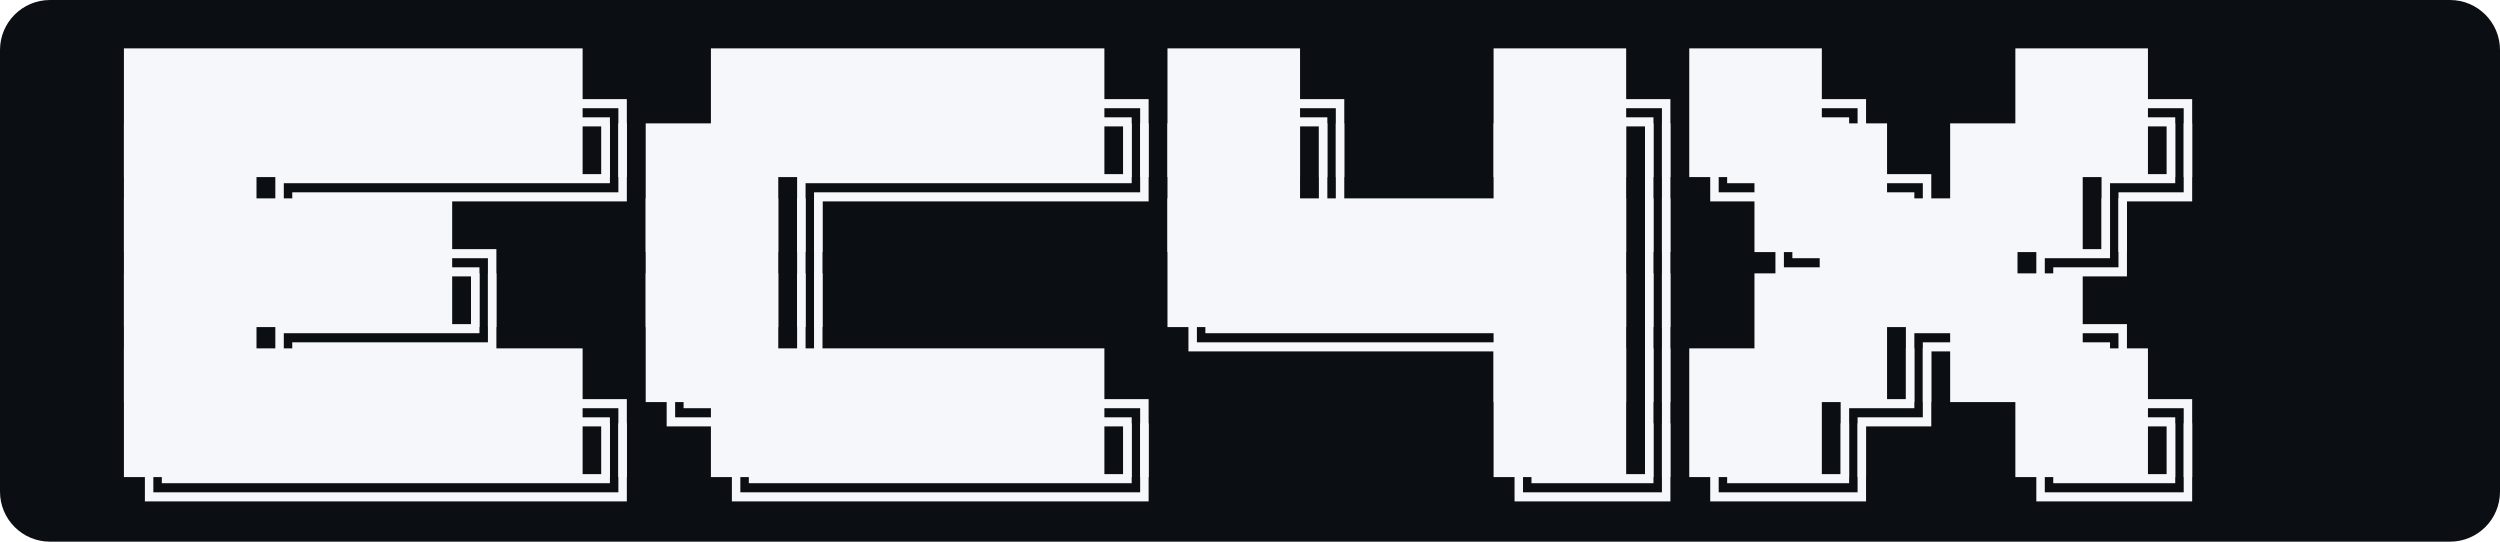
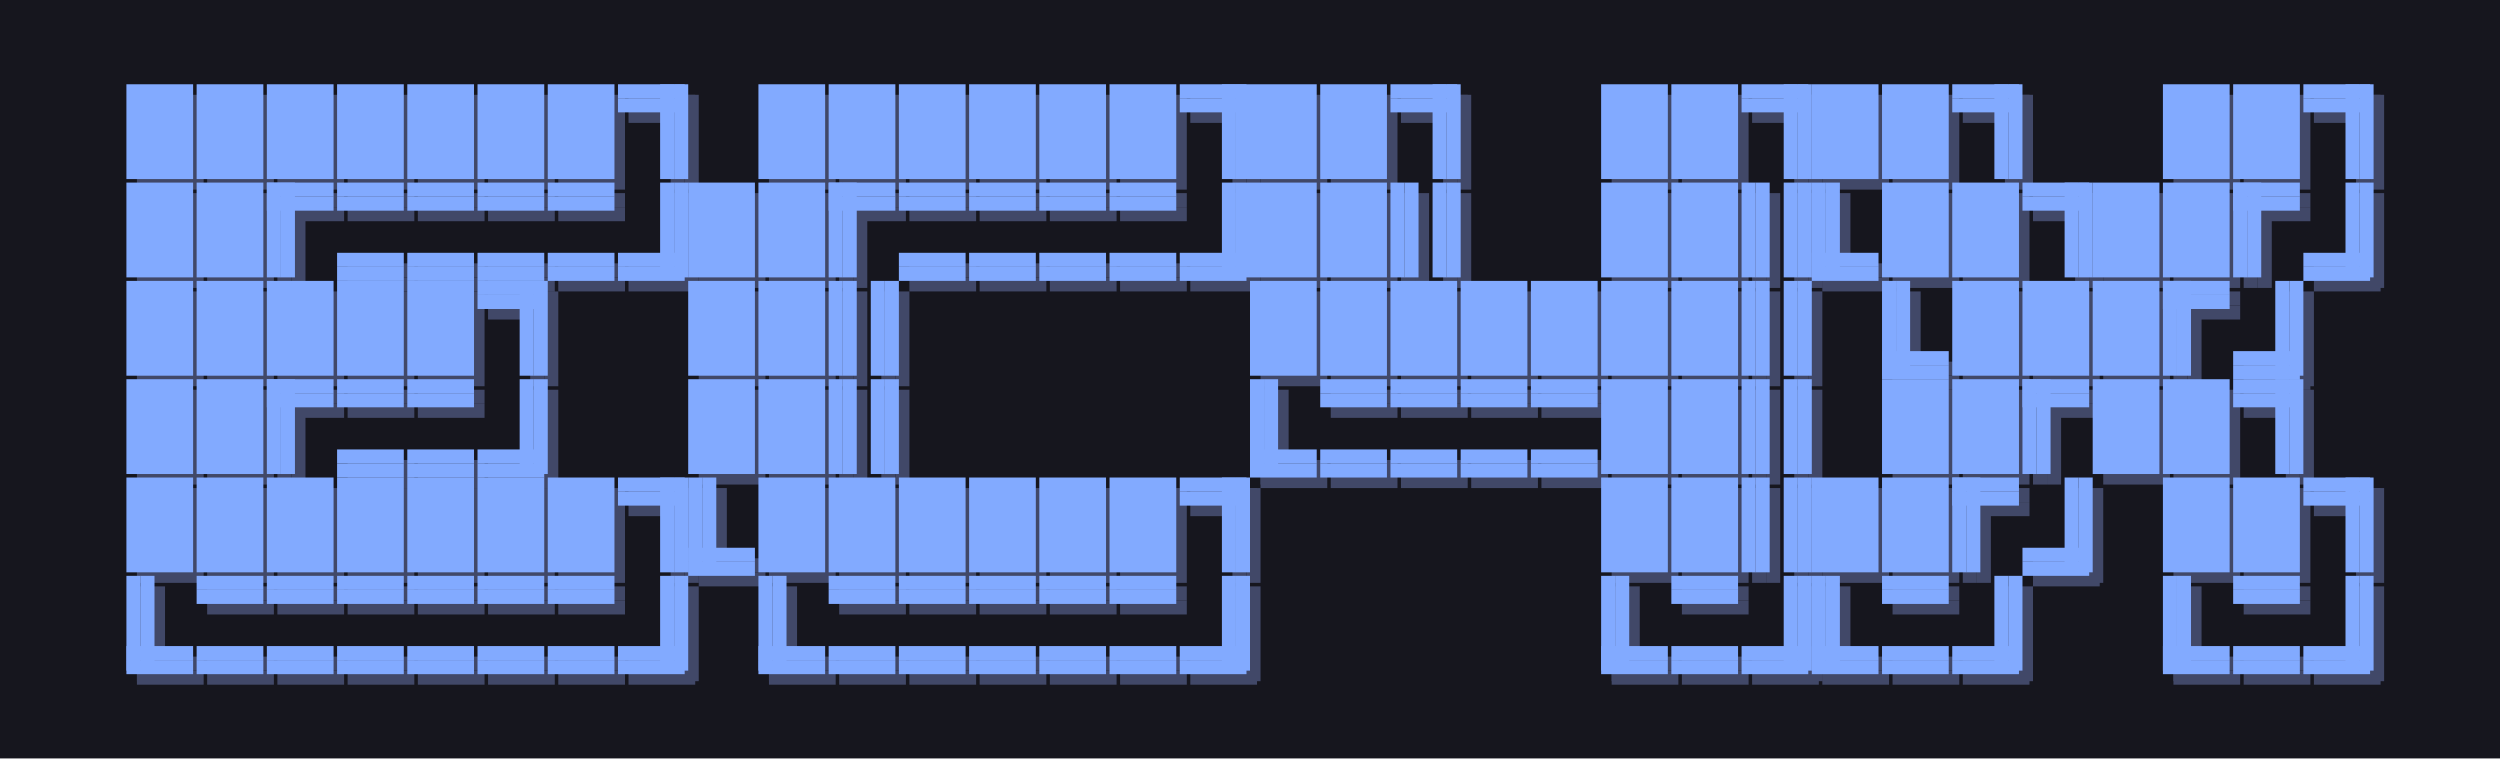
- <svg xmlns="http://www.w3.org/2000/svg" width="1200" height="260" viewBox="0 0 1200 260">
-   <rect width="1200" height="260" fill="#0b0f14" rx="24" ry="24" />
-   <text x="60" y="72" fill="#f5f7fb" font-family="DejaVu Sans Mono, monospace" font-size="52" font-weight="700" xml:space="preserve">███████╗ ██████╗██╗  ██╗██╗  ██╗</text>
-   <text x="60" y="108" fill="#f5f7fb" font-family="DejaVu Sans Mono, monospace" font-size="52" font-weight="700" xml:space="preserve">██╔════╝██╔════╝██║  ██║╚██╗██╔╝</text>
-   <text x="60" y="144" fill="#f5f7fb" font-family="DejaVu Sans Mono, monospace" font-size="52" font-weight="700" xml:space="preserve">█████╗  ██║     ███████║ ╚███╔╝ </text>
-   <text x="60" y="180" fill="#f5f7fb" font-family="DejaVu Sans Mono, monospace" font-size="52" font-weight="700" xml:space="preserve">██╔══╝  ██║     ╚════██║ ██╔██╗ </text>
-   <text x="60" y="216" fill="#f5f7fb" font-family="DejaVu Sans Mono, monospace" font-size="52" font-weight="700" xml:space="preserve">███████╗╚██████╗     ██║██╔╝ ██╗</text>
-   <text x="60" y="252" fill="#f5f7fb" font-family="DejaVu Sans Mono, monospace" font-size="52" font-weight="700" xml:space="preserve">╚══════╝ ╚═════╝     ╚═╝╚═╝  ╚═╝</text>
+ <svg xmlns="http://www.w3.org/2000/svg" width="712" height="216" viewBox="0 0 712 216">
+   <rect x="0" y="0" width="712" height="216" fill="#16161e" />
+   <rect x="39" y="27" width="19" height="27" fill="#414868" />
+   <rect x="59" y="27" width="19" height="27" fill="#414868" />
+   <rect x="79" y="27" width="19" height="27" fill="#414868" />
+   <rect x="99" y="27" width="19" height="27" fill="#414868" />
+   <rect x="119" y="27" width="19" height="27" fill="#414868" />
+   <rect x="139" y="27" width="19" height="27" fill="#414868" />
+   <rect x="159" y="27" width="19" height="27" fill="#414868" />
+   <rect x="191" y="27" width="4" height="27" fill="#414868" />
+   <rect x="195" y="27" width="4" height="27" fill="#414868" />
+   <rect x="179" y="27" width="19" height="4" fill="#414868" />
+   <rect x="179" y="31" width="19" height="4" fill="#414868" />
+   <rect x="219" y="27" width="19" height="27" fill="#414868" />
+   <rect x="239" y="27" width="19" height="27" fill="#414868" />
+   <rect x="259" y="27" width="19" height="27" fill="#414868" />
+   <rect x="279" y="27" width="19" height="27" fill="#414868" />
+   <rect x="299" y="27" width="19" height="27" fill="#414868" />
+   <rect x="319" y="27" width="19" height="27" fill="#414868" />
+   <rect x="351" y="27" width="4" height="27" fill="#414868" />
+   <rect x="355" y="27" width="4" height="27" fill="#414868" />
+   <rect x="339" y="27" width="19" height="4" fill="#414868" />
+   <rect x="339" y="31" width="19" height="4" fill="#414868" />
+   <rect x="359" y="27" width="19" height="27" fill="#414868" />
+   <rect x="379" y="27" width="19" height="27" fill="#414868" />
+   <rect x="411" y="27" width="4" height="27" fill="#414868" />
+   <rect x="415" y="27" width="4" height="27" fill="#414868" />
+   <rect x="399" y="27" width="19" height="4" fill="#414868" />
+   <rect x="399" y="31" width="19" height="4" fill="#414868" />
+   <rect x="459" y="27" width="19" height="27" fill="#414868" />
+   <rect x="479" y="27" width="19" height="27" fill="#414868" />
+   <rect x="511" y="27" width="4" height="27" fill="#414868" />
+   <rect x="515" y="27" width="4" height="27" fill="#414868" />
+   <rect x="499" y="27" width="19" height="4" fill="#414868" />
+   <rect x="499" y="31" width="19" height="4" fill="#414868" />
+   <rect x="519" y="27" width="19" height="27" fill="#414868" />
+   <rect x="539" y="27" width="19" height="27" fill="#414868" />
+   <rect x="571" y="27" width="4" height="27" fill="#414868" />
+   <rect x="575" y="27" width="4" height="27" fill="#414868" />
+   <rect x="559" y="27" width="19" height="4" fill="#414868" />
+   <rect x="559" y="31" width="19" height="4" fill="#414868" />
+   <rect x="619" y="27" width="19" height="27" fill="#414868" />
+   <rect x="639" y="27" width="19" height="27" fill="#414868" />
+   <rect x="671" y="27" width="4" height="27" fill="#414868" />
+   <rect x="675" y="27" width="4" height="27" fill="#414868" />
+   <rect x="659" y="27" width="19" height="4" fill="#414868" />
+   <rect x="659" y="31" width="19" height="4" fill="#414868" />
+   <rect x="39" y="55" width="19" height="27" fill="#414868" />
+   <rect x="59" y="55" width="19" height="27" fill="#414868" />
+   <rect x="79" y="55" width="4" height="27" fill="#414868" />
+   <rect x="83" y="55" width="4" height="27" fill="#414868" />
+   <rect x="79" y="55" width="19" height="4" fill="#414868" />
+   <rect x="79" y="59" width="19" height="4" fill="#414868" />
+   <rect x="99" y="55" width="19" height="4" fill="#414868" />
+   <rect x="99" y="59" width="19" height="4" fill="#414868" />
+   <rect x="99" y="75" width="19" height="4" fill="#414868" />
+   <rect x="99" y="79" width="19" height="4" fill="#414868" />
+   <rect x="119" y="55" width="19" height="4" fill="#414868" />
+   <rect x="119" y="59" width="19" height="4" fill="#414868" />
+   <rect x="119" y="75" width="19" height="4" fill="#414868" />
+   <rect x="119" y="79" width="19" height="4" fill="#414868" />
+   <rect x="139" y="55" width="19" height="4" fill="#414868" />
+   <rect x="139" y="59" width="19" height="4" fill="#414868" />
+   <rect x="139" y="75" width="19" height="4" fill="#414868" />
+   <rect x="139" y="79" width="19" height="4" fill="#414868" />
+   <rect x="159" y="55" width="19" height="4" fill="#414868" />
+   <rect x="159" y="59" width="19" height="4" fill="#414868" />
+   <rect x="159" y="75" width="19" height="4" fill="#414868" />
+   <rect x="159" y="79" width="19" height="4" fill="#414868" />
+   <rect x="191" y="55" width="4" height="27" fill="#414868" />
+   <rect x="195" y="55" width="4" height="27" fill="#414868" />
+   <rect x="179" y="75" width="19" height="4" fill="#414868" />
+   <rect x="179" y="79" width="19" height="4" fill="#414868" />
+   <rect x="199" y="55" width="19" height="27" fill="#414868" />
+   <rect x="219" y="55" width="19" height="27" fill="#414868" />
+   <rect x="239" y="55" width="4" height="27" fill="#414868" />
+   <rect x="243" y="55" width="4" height="27" fill="#414868" />
+   <rect x="239" y="55" width="19" height="4" fill="#414868" />
+   <rect x="239" y="59" width="19" height="4" fill="#414868" />
+   <rect x="259" y="55" width="19" height="4" fill="#414868" />
+   <rect x="259" y="59" width="19" height="4" fill="#414868" />
+   <rect x="259" y="75" width="19" height="4" fill="#414868" />
+   <rect x="259" y="79" width="19" height="4" fill="#414868" />
+   <rect x="279" y="55" width="19" height="4" fill="#414868" />
+   <rect x="279" y="59" width="19" height="4" fill="#414868" />
+   <rect x="279" y="75" width="19" height="4" fill="#414868" />
+   <rect x="279" y="79" width="19" height="4" fill="#414868" />
+   <rect x="299" y="55" width="19" height="4" fill="#414868" />
+   <rect x="299" y="59" width="19" height="4" fill="#414868" />
+   <rect x="299" y="75" width="19" height="4" fill="#414868" />
+   <rect x="299" y="79" width="19" height="4" fill="#414868" />
+   <rect x="319" y="55" width="19" height="4" fill="#414868" />
+   <rect x="319" y="59" width="19" height="4" fill="#414868" />
+   <rect x="319" y="75" width="19" height="4" fill="#414868" />
+   <rect x="319" y="79" width="19" height="4" fill="#414868" />
+   <rect x="351" y="55" width="4" height="27" fill="#414868" />
+   <rect x="355" y="55" width="4" height="27" fill="#414868" />
+   <rect x="339" y="75" width="19" height="4" fill="#414868" />
+   <rect x="339" y="79" width="19" height="4" fill="#414868" />
+   <rect x="359" y="55" width="19" height="27" fill="#414868" />
+   <rect x="379" y="55" width="19" height="27" fill="#414868" />
+   <rect x="399" y="55" width="4" height="27" fill="#414868" />
+   <rect x="403" y="55" width="4" height="27" fill="#414868" />
+   <rect x="411" y="55" width="4" height="27" fill="#414868" />
+   <rect x="415" y="55" width="4" height="27" fill="#414868" />
+   <rect x="459" y="55" width="19" height="27" fill="#414868" />
+   <rect x="479" y="55" width="19" height="27" fill="#414868" />
+   <rect x="499" y="55" width="4" height="27" fill="#414868" />
+   <rect x="503" y="55" width="4" height="27" fill="#414868" />
+   <rect x="511" y="55" width="4" height="27" fill="#414868" />
+   <rect x="515" y="55" width="4" height="27" fill="#414868" />
+   <rect x="519" y="55" width="4" height="27" fill="#414868" />
+   <rect x="523" y="55" width="4" height="27" fill="#414868" />
+   <rect x="519" y="75" width="19" height="4" fill="#414868" />
+   <rect x="519" y="79" width="19" height="4" fill="#414868" />
+   <rect x="539" y="55" width="19" height="27" fill="#414868" />
+   <rect x="559" y="55" width="19" height="27" fill="#414868" />
+   <rect x="591" y="55" width="4" height="27" fill="#414868" />
+   <rect x="595" y="55" width="4" height="27" fill="#414868" />
+   <rect x="579" y="55" width="19" height="4" fill="#414868" />
+   <rect x="579" y="59" width="19" height="4" fill="#414868" />
+   <rect x="599" y="55" width="19" height="27" fill="#414868" />
+   <rect x="619" y="55" width="19" height="27" fill="#414868" />
+   <rect x="639" y="55" width="4" height="27" fill="#414868" />
+   <rect x="643" y="55" width="4" height="27" fill="#414868" />
+   <rect x="639" y="55" width="19" height="4" fill="#414868" />
+   <rect x="639" y="59" width="19" height="4" fill="#414868" />
+   <rect x="671" y="55" width="4" height="27" fill="#414868" />
+   <rect x="675" y="55" width="4" height="27" fill="#414868" />
+   <rect x="659" y="75" width="19" height="4" fill="#414868" />
+   <rect x="659" y="79" width="19" height="4" fill="#414868" />
+   <rect x="39" y="83" width="19" height="27" fill="#414868" />
+   <rect x="59" y="83" width="19" height="27" fill="#414868" />
+   <rect x="79" y="83" width="19" height="27" fill="#414868" />
+   <rect x="99" y="83" width="19" height="27" fill="#414868" />
+   <rect x="119" y="83" width="19" height="27" fill="#414868" />
+   <rect x="151" y="83" width="4" height="27" fill="#414868" />
+   <rect x="155" y="83" width="4" height="27" fill="#414868" />
+   <rect x="139" y="83" width="19" height="4" fill="#414868" />
+   <rect x="139" y="87" width="19" height="4" fill="#414868" />
+   <rect x="199" y="83" width="19" height="27" fill="#414868" />
+   <rect x="219" y="83" width="19" height="27" fill="#414868" />
+   <rect x="239" y="83" width="4" height="27" fill="#414868" />
+   <rect x="243" y="83" width="4" height="27" fill="#414868" />
+   <rect x="251" y="83" width="4" height="27" fill="#414868" />
+   <rect x="255" y="83" width="4" height="27" fill="#414868" />
+   <rect x="359" y="83" width="19" height="27" fill="#414868" />
+   <rect x="379" y="83" width="19" height="27" fill="#414868" />
+   <rect x="399" y="83" width="19" height="27" fill="#414868" />
+   <rect x="419" y="83" width="19" height="27" fill="#414868" />
+   <rect x="439" y="83" width="19" height="27" fill="#414868" />
+   <rect x="459" y="83" width="19" height="27" fill="#414868" />
+   <rect x="479" y="83" width="19" height="27" fill="#414868" />
+   <rect x="499" y="83" width="4" height="27" fill="#414868" />
+   <rect x="503" y="83" width="4" height="27" fill="#414868" />
+   <rect x="511" y="83" width="4" height="27" fill="#414868" />
+   <rect x="515" y="83" width="4" height="27" fill="#414868" />
+   <rect x="539" y="83" width="4" height="27" fill="#414868" />
+   <rect x="543" y="83" width="4" height="27" fill="#414868" />
+   <rect x="539" y="103" width="19" height="4" fill="#414868" />
+   <rect x="539" y="107" width="19" height="4" fill="#414868" />
+   <rect x="559" y="83" width="19" height="27" fill="#414868" />
+   <rect x="579" y="83" width="19" height="27" fill="#414868" />
+   <rect x="599" y="83" width="19" height="27" fill="#414868" />
+   <rect x="619" y="83" width="4" height="27" fill="#414868" />
+   <rect x="623" y="83" width="4" height="27" fill="#414868" />
+   <rect x="619" y="83" width="19" height="4" fill="#414868" />
+   <rect x="619" y="87" width="19" height="4" fill="#414868" />
+   <rect x="651" y="83" width="4" height="27" fill="#414868" />
+   <rect x="655" y="83" width="4" height="27" fill="#414868" />
+   <rect x="639" y="103" width="19" height="4" fill="#414868" />
+   <rect x="639" y="107" width="19" height="4" fill="#414868" />
+   <rect x="39" y="111" width="19" height="27" fill="#414868" />
+   <rect x="59" y="111" width="19" height="27" fill="#414868" />
+   <rect x="79" y="111" width="4" height="27" fill="#414868" />
+   <rect x="83" y="111" width="4" height="27" fill="#414868" />
+   <rect x="79" y="111" width="19" height="4" fill="#414868" />
+   <rect x="79" y="115" width="19" height="4" fill="#414868" />
+   <rect x="99" y="111" width="19" height="4" fill="#414868" />
+   <rect x="99" y="115" width="19" height="4" fill="#414868" />
+   <rect x="99" y="131" width="19" height="4" fill="#414868" />
+   <rect x="99" y="135" width="19" height="4" fill="#414868" />
+   <rect x="119" y="111" width="19" height="4" fill="#414868" />
+   <rect x="119" y="115" width="19" height="4" fill="#414868" />
+   <rect x="119" y="131" width="19" height="4" fill="#414868" />
+   <rect x="119" y="135" width="19" height="4" fill="#414868" />
+   <rect x="151" y="111" width="4" height="27" fill="#414868" />
+   <rect x="155" y="111" width="4" height="27" fill="#414868" />
+   <rect x="139" y="131" width="19" height="4" fill="#414868" />
+   <rect x="139" y="135" width="19" height="4" fill="#414868" />
+   <rect x="199" y="111" width="19" height="27" fill="#414868" />
+   <rect x="219" y="111" width="19" height="27" fill="#414868" />
+   <rect x="239" y="111" width="4" height="27" fill="#414868" />
+   <rect x="243" y="111" width="4" height="27" fill="#414868" />
+   <rect x="251" y="111" width="4" height="27" fill="#414868" />
+   <rect x="255" y="111" width="4" height="27" fill="#414868" />
+   <rect x="359" y="111" width="4" height="27" fill="#414868" />
+   <rect x="363" y="111" width="4" height="27" fill="#414868" />
+   <rect x="359" y="131" width="19" height="4" fill="#414868" />
+   <rect x="359" y="135" width="19" height="4" fill="#414868" />
+   <rect x="379" y="111" width="19" height="4" fill="#414868" />
+   <rect x="379" y="115" width="19" height="4" fill="#414868" />
+   <rect x="379" y="131" width="19" height="4" fill="#414868" />
+   <rect x="379" y="135" width="19" height="4" fill="#414868" />
+   <rect x="399" y="111" width="19" height="4" fill="#414868" />
+   <rect x="399" y="115" width="19" height="4" fill="#414868" />
+   <rect x="399" y="131" width="19" height="4" fill="#414868" />
+   <rect x="399" y="135" width="19" height="4" fill="#414868" />
+   <rect x="419" y="111" width="19" height="4" fill="#414868" />
+   <rect x="419" y="115" width="19" height="4" fill="#414868" />
+   <rect x="419" y="131" width="19" height="4" fill="#414868" />
+   <rect x="419" y="135" width="19" height="4" fill="#414868" />
+   <rect x="439" y="111" width="19" height="4" fill="#414868" />
+   <rect x="439" y="115" width="19" height="4" fill="#414868" />
+   <rect x="439" y="131" width="19" height="4" fill="#414868" />
+   <rect x="439" y="135" width="19" height="4" fill="#414868" />
+   <rect x="459" y="111" width="19" height="27" fill="#414868" />
+   <rect x="479" y="111" width="19" height="27" fill="#414868" />
+   <rect x="499" y="111" width="4" height="27" fill="#414868" />
+   <rect x="503" y="111" width="4" height="27" fill="#414868" />
+   <rect x="511" y="111" width="4" height="27" fill="#414868" />
+   <rect x="515" y="111" width="4" height="27" fill="#414868" />
+   <rect x="539" y="111" width="19" height="27" fill="#414868" />
+   <rect x="559" y="111" width="19" height="27" fill="#414868" />
+   <rect x="579" y="111" width="4" height="27" fill="#414868" />
+   <rect x="583" y="111" width="4" height="27" fill="#414868" />
+   <rect x="579" y="111" width="19" height="4" fill="#414868" />
+   <rect x="579" y="115" width="19" height="4" fill="#414868" />
+   <rect x="599" y="111" width="19" height="27" fill="#414868" />
+   <rect x="619" y="111" width="19" height="27" fill="#414868" />
+   <rect x="651" y="111" width="4" height="27" fill="#414868" />
+   <rect x="655" y="111" width="4" height="27" fill="#414868" />
+   <rect x="639" y="111" width="19" height="4" fill="#414868" />
+   <rect x="639" y="115" width="19" height="4" fill="#414868" />
+   <rect x="39" y="139" width="19" height="27" fill="#414868" />
+   <rect x="59" y="139" width="19" height="27" fill="#414868" />
+   <rect x="79" y="139" width="19" height="27" fill="#414868" />
+   <rect x="99" y="139" width="19" height="27" fill="#414868" />
+   <rect x="119" y="139" width="19" height="27" fill="#414868" />
+   <rect x="139" y="139" width="19" height="27" fill="#414868" />
+   <rect x="159" y="139" width="19" height="27" fill="#414868" />
+   <rect x="191" y="139" width="4" height="27" fill="#414868" />
+   <rect x="195" y="139" width="4" height="27" fill="#414868" />
+   <rect x="179" y="139" width="19" height="4" fill="#414868" />
+   <rect x="179" y="143" width="19" height="4" fill="#414868" />
+   <rect x="199" y="139" width="4" height="27" fill="#414868" />
+   <rect x="203" y="139" width="4" height="27" fill="#414868" />
+   <rect x="199" y="159" width="19" height="4" fill="#414868" />
+   <rect x="199" y="163" width="19" height="4" fill="#414868" />
+   <rect x="219" y="139" width="19" height="27" fill="#414868" />
+   <rect x="239" y="139" width="19" height="27" fill="#414868" />
+   <rect x="259" y="139" width="19" height="27" fill="#414868" />
+   <rect x="279" y="139" width="19" height="27" fill="#414868" />
+   <rect x="299" y="139" width="19" height="27" fill="#414868" />
+   <rect x="319" y="139" width="19" height="27" fill="#414868" />
+   <rect x="351" y="139" width="4" height="27" fill="#414868" />
+   <rect x="355" y="139" width="4" height="27" fill="#414868" />
+   <rect x="339" y="139" width="19" height="4" fill="#414868" />
+   <rect x="339" y="143" width="19" height="4" fill="#414868" />
+   <rect x="459" y="139" width="19" height="27" fill="#414868" />
+   <rect x="479" y="139" width="19" height="27" fill="#414868" />
+   <rect x="499" y="139" width="4" height="27" fill="#414868" />
+   <rect x="503" y="139" width="4" height="27" fill="#414868" />
+   <rect x="511" y="139" width="4" height="27" fill="#414868" />
+   <rect x="515" y="139" width="4" height="27" fill="#414868" />
+   <rect x="519" y="139" width="19" height="27" fill="#414868" />
+   <rect x="539" y="139" width="19" height="27" fill="#414868" />
+   <rect x="559" y="139" width="4" height="27" fill="#414868" />
+   <rect x="563" y="139" width="4" height="27" fill="#414868" />
+   <rect x="559" y="139" width="19" height="4" fill="#414868" />
+   <rect x="559" y="143" width="19" height="4" fill="#414868" />
+   <rect x="591" y="139" width="4" height="27" fill="#414868" />
+   <rect x="595" y="139" width="4" height="27" fill="#414868" />
+   <rect x="579" y="159" width="19" height="4" fill="#414868" />
+   <rect x="579" y="163" width="19" height="4" fill="#414868" />
+   <rect x="619" y="139" width="19" height="27" fill="#414868" />
+   <rect x="639" y="139" width="19" height="27" fill="#414868" />
+   <rect x="671" y="139" width="4" height="27" fill="#414868" />
+   <rect x="675" y="139" width="4" height="27" fill="#414868" />
+   <rect x="659" y="139" width="19" height="4" fill="#414868" />
+   <rect x="659" y="143" width="19" height="4" fill="#414868" />
+   <rect x="39" y="167" width="4" height="27" fill="#414868" />
+   <rect x="43" y="167" width="4" height="27" fill="#414868" />
+   <rect x="39" y="187" width="19" height="4" fill="#414868" />
+   <rect x="39" y="191" width="19" height="4" fill="#414868" />
+   <rect x="59" y="167" width="19" height="4" fill="#414868" />
+   <rect x="59" y="171" width="19" height="4" fill="#414868" />
+   <rect x="59" y="187" width="19" height="4" fill="#414868" />
+   <rect x="59" y="191" width="19" height="4" fill="#414868" />
+   <rect x="79" y="167" width="19" height="4" fill="#414868" />
+   <rect x="79" y="171" width="19" height="4" fill="#414868" />
+   <rect x="79" y="187" width="19" height="4" fill="#414868" />
+   <rect x="79" y="191" width="19" height="4" fill="#414868" />
+   <rect x="99" y="167" width="19" height="4" fill="#414868" />
+   <rect x="99" y="171" width="19" height="4" fill="#414868" />
+   <rect x="99" y="187" width="19" height="4" fill="#414868" />
+   <rect x="99" y="191" width="19" height="4" fill="#414868" />
+   <rect x="119" y="167" width="19" height="4" fill="#414868" />
+   <rect x="119" y="171" width="19" height="4" fill="#414868" />
+   <rect x="119" y="187" width="19" height="4" fill="#414868" />
+   <rect x="119" y="191" width="19" height="4" fill="#414868" />
+   <rect x="139" y="167" width="19" height="4" fill="#414868" />
+   <rect x="139" y="171" width="19" height="4" fill="#414868" />
+   <rect x="139" y="187" width="19" height="4" fill="#414868" />
+   <rect x="139" y="191" width="19" height="4" fill="#414868" />
+   <rect x="159" y="167" width="19" height="4" fill="#414868" />
+   <rect x="159" y="171" width="19" height="4" fill="#414868" />
+   <rect x="159" y="187" width="19" height="4" fill="#414868" />
+   <rect x="159" y="191" width="19" height="4" fill="#414868" />
+   <rect x="191" y="167" width="4" height="27" fill="#414868" />
+   <rect x="195" y="167" width="4" height="27" fill="#414868" />
+   <rect x="179" y="187" width="19" height="4" fill="#414868" />
+   <rect x="179" y="191" width="19" height="4" fill="#414868" />
+   <rect x="219" y="167" width="4" height="27" fill="#414868" />
+   <rect x="223" y="167" width="4" height="27" fill="#414868" />
+   <rect x="219" y="187" width="19" height="4" fill="#414868" />
+   <rect x="219" y="191" width="19" height="4" fill="#414868" />
+   <rect x="239" y="167" width="19" height="4" fill="#414868" />
+   <rect x="239" y="171" width="19" height="4" fill="#414868" />
+   <rect x="239" y="187" width="19" height="4" fill="#414868" />
+   <rect x="239" y="191" width="19" height="4" fill="#414868" />
+   <rect x="259" y="167" width="19" height="4" fill="#414868" />
+   <rect x="259" y="171" width="19" height="4" fill="#414868" />
+   <rect x="259" y="187" width="19" height="4" fill="#414868" />
+   <rect x="259" y="191" width="19" height="4" fill="#414868" />
+   <rect x="279" y="167" width="19" height="4" fill="#414868" />
+   <rect x="279" y="171" width="19" height="4" fill="#414868" />
+   <rect x="279" y="187" width="19" height="4" fill="#414868" />
+   <rect x="279" y="191" width="19" height="4" fill="#414868" />
+   <rect x="299" y="167" width="19" height="4" fill="#414868" />
+   <rect x="299" y="171" width="19" height="4" fill="#414868" />
+   <rect x="299" y="187" width="19" height="4" fill="#414868" />
+   <rect x="299" y="191" width="19" height="4" fill="#414868" />
+   <rect x="319" y="167" width="19" height="4" fill="#414868" />
+   <rect x="319" y="171" width="19" height="4" fill="#414868" />
+   <rect x="319" y="187" width="19" height="4" fill="#414868" />
+   <rect x="319" y="191" width="19" height="4" fill="#414868" />
+   <rect x="351" y="167" width="4" height="27" fill="#414868" />
+   <rect x="355" y="167" width="4" height="27" fill="#414868" />
+   <rect x="339" y="187" width="19" height="4" fill="#414868" />
+   <rect x="339" y="191" width="19" height="4" fill="#414868" />
+   <rect x="459" y="167" width="4" height="27" fill="#414868" />
+   <rect x="463" y="167" width="4" height="27" fill="#414868" />
+   <rect x="459" y="187" width="19" height="4" fill="#414868" />
+   <rect x="459" y="191" width="19" height="4" fill="#414868" />
+   <rect x="479" y="167" width="19" height="4" fill="#414868" />
+   <rect x="479" y="171" width="19" height="4" fill="#414868" />
+   <rect x="479" y="187" width="19" height="4" fill="#414868" />
+   <rect x="479" y="191" width="19" height="4" fill="#414868" />
+   <rect x="511" y="167" width="4" height="27" fill="#414868" />
+   <rect x="515" y="167" width="4" height="27" fill="#414868" />
+   <rect x="499" y="187" width="19" height="4" fill="#414868" />
+   <rect x="499" y="191" width="19" height="4" fill="#414868" />
+   <rect x="519" y="167" width="4" height="27" fill="#414868" />
+   <rect x="523" y="167" width="4" height="27" fill="#414868" />
+   <rect x="519" y="187" width="19" height="4" fill="#414868" />
+   <rect x="519" y="191" width="19" height="4" fill="#414868" />
+   <rect x="539" y="167" width="19" height="4" fill="#414868" />
+   <rect x="539" y="171" width="19" height="4" fill="#414868" />
+   <rect x="539" y="187" width="19" height="4" fill="#414868" />
+   <rect x="539" y="191" width="19" height="4" fill="#414868" />
+   <rect x="571" y="167" width="4" height="27" fill="#414868" />
+   <rect x="575" y="167" width="4" height="27" fill="#414868" />
+   <rect x="559" y="187" width="19" height="4" fill="#414868" />
+   <rect x="559" y="191" width="19" height="4" fill="#414868" />
+   <rect x="619" y="167" width="4" height="27" fill="#414868" />
+   <rect x="623" y="167" width="4" height="27" fill="#414868" />
+   <rect x="619" y="187" width="19" height="4" fill="#414868" />
+   <rect x="619" y="191" width="19" height="4" fill="#414868" />
+   <rect x="639" y="167" width="19" height="4" fill="#414868" />
+   <rect x="639" y="171" width="19" height="4" fill="#414868" />
+   <rect x="639" y="187" width="19" height="4" fill="#414868" />
+   <rect x="639" y="191" width="19" height="4" fill="#414868" />
+   <rect x="671" y="167" width="4" height="27" fill="#414868" />
+   <rect x="675" y="167" width="4" height="27" fill="#414868" />
+   <rect x="659" y="187" width="19" height="4" fill="#414868" />
+   <rect x="659" y="191" width="19" height="4" fill="#414868" />
+   <rect x="36" y="24" width="19" height="27" fill="#82aaff" />
+   <rect x="56" y="24" width="19" height="27" fill="#82aaff" />
+   <rect x="76" y="24" width="19" height="27" fill="#82aaff" />
+   <rect x="96" y="24" width="19" height="27" fill="#82aaff" />
+   <rect x="116" y="24" width="19" height="27" fill="#82aaff" />
+   <rect x="136" y="24" width="19" height="27" fill="#82aaff" />
+   <rect x="156" y="24" width="19" height="27" fill="#82aaff" />
+   <rect x="188" y="24" width="4" height="27" fill="#82aaff" />
+   <rect x="192" y="24" width="4" height="27" fill="#82aaff" />
+   <rect x="176" y="24" width="19" height="4" fill="#82aaff" />
+   <rect x="176" y="28" width="19" height="4" fill="#82aaff" />
+   <rect x="216" y="24" width="19" height="27" fill="#82aaff" />
+   <rect x="236" y="24" width="19" height="27" fill="#82aaff" />
+   <rect x="256" y="24" width="19" height="27" fill="#82aaff" />
+   <rect x="276" y="24" width="19" height="27" fill="#82aaff" />
+   <rect x="296" y="24" width="19" height="27" fill="#82aaff" />
+   <rect x="316" y="24" width="19" height="27" fill="#82aaff" />
+   <rect x="348" y="24" width="4" height="27" fill="#82aaff" />
+   <rect x="352" y="24" width="4" height="27" fill="#82aaff" />
+   <rect x="336" y="24" width="19" height="4" fill="#82aaff" />
+   <rect x="336" y="28" width="19" height="4" fill="#82aaff" />
+   <rect x="356" y="24" width="19" height="27" fill="#82aaff" />
+   <rect x="376" y="24" width="19" height="27" fill="#82aaff" />
+   <rect x="408" y="24" width="4" height="27" fill="#82aaff" />
+   <rect x="412" y="24" width="4" height="27" fill="#82aaff" />
+   <rect x="396" y="24" width="19" height="4" fill="#82aaff" />
+   <rect x="396" y="28" width="19" height="4" fill="#82aaff" />
+   <rect x="456" y="24" width="19" height="27" fill="#82aaff" />
+   <rect x="476" y="24" width="19" height="27" fill="#82aaff" />
+   <rect x="508" y="24" width="4" height="27" fill="#82aaff" />
+   <rect x="512" y="24" width="4" height="27" fill="#82aaff" />
+   <rect x="496" y="24" width="19" height="4" fill="#82aaff" />
+   <rect x="496" y="28" width="19" height="4" fill="#82aaff" />
+   <rect x="516" y="24" width="19" height="27" fill="#82aaff" />
+   <rect x="536" y="24" width="19" height="27" fill="#82aaff" />
+   <rect x="568" y="24" width="4" height="27" fill="#82aaff" />
+   <rect x="572" y="24" width="4" height="27" fill="#82aaff" />
+   <rect x="556" y="24" width="19" height="4" fill="#82aaff" />
+   <rect x="556" y="28" width="19" height="4" fill="#82aaff" />
+   <rect x="616" y="24" width="19" height="27" fill="#82aaff" />
+   <rect x="636" y="24" width="19" height="27" fill="#82aaff" />
+   <rect x="668" y="24" width="4" height="27" fill="#82aaff" />
+   <rect x="672" y="24" width="4" height="27" fill="#82aaff" />
+   <rect x="656" y="24" width="19" height="4" fill="#82aaff" />
+   <rect x="656" y="28" width="19" height="4" fill="#82aaff" />
+   <rect x="36" y="52" width="19" height="27" fill="#82aaff" />
+   <rect x="56" y="52" width="19" height="27" fill="#82aaff" />
+   <rect x="76" y="52" width="4" height="27" fill="#82aaff" />
+   <rect x="80" y="52" width="4" height="27" fill="#82aaff" />
+   <rect x="76" y="52" width="19" height="4" fill="#82aaff" />
+   <rect x="76" y="56" width="19" height="4" fill="#82aaff" />
+   <rect x="96" y="52" width="19" height="4" fill="#82aaff" />
+   <rect x="96" y="56" width="19" height="4" fill="#82aaff" />
+   <rect x="96" y="72" width="19" height="4" fill="#82aaff" />
+   <rect x="96" y="76" width="19" height="4" fill="#82aaff" />
+   <rect x="116" y="52" width="19" height="4" fill="#82aaff" />
+   <rect x="116" y="56" width="19" height="4" fill="#82aaff" />
+   <rect x="116" y="72" width="19" height="4" fill="#82aaff" />
+   <rect x="116" y="76" width="19" height="4" fill="#82aaff" />
+   <rect x="136" y="52" width="19" height="4" fill="#82aaff" />
+   <rect x="136" y="56" width="19" height="4" fill="#82aaff" />
+   <rect x="136" y="72" width="19" height="4" fill="#82aaff" />
+   <rect x="136" y="76" width="19" height="4" fill="#82aaff" />
+   <rect x="156" y="52" width="19" height="4" fill="#82aaff" />
+   <rect x="156" y="56" width="19" height="4" fill="#82aaff" />
+   <rect x="156" y="72" width="19" height="4" fill="#82aaff" />
+   <rect x="156" y="76" width="19" height="4" fill="#82aaff" />
+   <rect x="188" y="52" width="4" height="27" fill="#82aaff" />
+   <rect x="192" y="52" width="4" height="27" fill="#82aaff" />
+   <rect x="176" y="72" width="19" height="4" fill="#82aaff" />
+   <rect x="176" y="76" width="19" height="4" fill="#82aaff" />
+   <rect x="196" y="52" width="19" height="27" fill="#82aaff" />
+   <rect x="216" y="52" width="19" height="27" fill="#82aaff" />
+   <rect x="236" y="52" width="4" height="27" fill="#82aaff" />
+   <rect x="240" y="52" width="4" height="27" fill="#82aaff" />
+   <rect x="236" y="52" width="19" height="4" fill="#82aaff" />
+   <rect x="236" y="56" width="19" height="4" fill="#82aaff" />
+   <rect x="256" y="52" width="19" height="4" fill="#82aaff" />
+   <rect x="256" y="56" width="19" height="4" fill="#82aaff" />
+   <rect x="256" y="72" width="19" height="4" fill="#82aaff" />
+   <rect x="256" y="76" width="19" height="4" fill="#82aaff" />
+   <rect x="276" y="52" width="19" height="4" fill="#82aaff" />
+   <rect x="276" y="56" width="19" height="4" fill="#82aaff" />
+   <rect x="276" y="72" width="19" height="4" fill="#82aaff" />
+   <rect x="276" y="76" width="19" height="4" fill="#82aaff" />
+   <rect x="296" y="52" width="19" height="4" fill="#82aaff" />
+   <rect x="296" y="56" width="19" height="4" fill="#82aaff" />
+   <rect x="296" y="72" width="19" height="4" fill="#82aaff" />
+   <rect x="296" y="76" width="19" height="4" fill="#82aaff" />
+   <rect x="316" y="52" width="19" height="4" fill="#82aaff" />
+   <rect x="316" y="56" width="19" height="4" fill="#82aaff" />
+   <rect x="316" y="72" width="19" height="4" fill="#82aaff" />
+   <rect x="316" y="76" width="19" height="4" fill="#82aaff" />
+   <rect x="348" y="52" width="4" height="27" fill="#82aaff" />
+   <rect x="352" y="52" width="4" height="27" fill="#82aaff" />
+   <rect x="336" y="72" width="19" height="4" fill="#82aaff" />
+   <rect x="336" y="76" width="19" height="4" fill="#82aaff" />
+   <rect x="356" y="52" width="19" height="27" fill="#82aaff" />
+   <rect x="376" y="52" width="19" height="27" fill="#82aaff" />
+   <rect x="396" y="52" width="4" height="27" fill="#82aaff" />
+   <rect x="400" y="52" width="4" height="27" fill="#82aaff" />
+   <rect x="408" y="52" width="4" height="27" fill="#82aaff" />
+   <rect x="412" y="52" width="4" height="27" fill="#82aaff" />
+   <rect x="456" y="52" width="19" height="27" fill="#82aaff" />
+   <rect x="476" y="52" width="19" height="27" fill="#82aaff" />
+   <rect x="496" y="52" width="4" height="27" fill="#82aaff" />
+   <rect x="500" y="52" width="4" height="27" fill="#82aaff" />
+   <rect x="508" y="52" width="4" height="27" fill="#82aaff" />
+   <rect x="512" y="52" width="4" height="27" fill="#82aaff" />
+   <rect x="516" y="52" width="4" height="27" fill="#82aaff" />
+   <rect x="520" y="52" width="4" height="27" fill="#82aaff" />
+   <rect x="516" y="72" width="19" height="4" fill="#82aaff" />
+   <rect x="516" y="76" width="19" height="4" fill="#82aaff" />
+   <rect x="536" y="52" width="19" height="27" fill="#82aaff" />
+   <rect x="556" y="52" width="19" height="27" fill="#82aaff" />
+   <rect x="588" y="52" width="4" height="27" fill="#82aaff" />
+   <rect x="592" y="52" width="4" height="27" fill="#82aaff" />
+   <rect x="576" y="52" width="19" height="4" fill="#82aaff" />
+   <rect x="576" y="56" width="19" height="4" fill="#82aaff" />
+   <rect x="596" y="52" width="19" height="27" fill="#82aaff" />
+   <rect x="616" y="52" width="19" height="27" fill="#82aaff" />
+   <rect x="636" y="52" width="4" height="27" fill="#82aaff" />
+   <rect x="640" y="52" width="4" height="27" fill="#82aaff" />
+   <rect x="636" y="52" width="19" height="4" fill="#82aaff" />
+   <rect x="636" y="56" width="19" height="4" fill="#82aaff" />
+   <rect x="668" y="52" width="4" height="27" fill="#82aaff" />
+   <rect x="672" y="52" width="4" height="27" fill="#82aaff" />
+   <rect x="656" y="72" width="19" height="4" fill="#82aaff" />
+   <rect x="656" y="76" width="19" height="4" fill="#82aaff" />
+   <rect x="36" y="80" width="19" height="27" fill="#82aaff" />
+   <rect x="56" y="80" width="19" height="27" fill="#82aaff" />
+   <rect x="76" y="80" width="19" height="27" fill="#82aaff" />
+   <rect x="96" y="80" width="19" height="27" fill="#82aaff" />
+   <rect x="116" y="80" width="19" height="27" fill="#82aaff" />
+   <rect x="148" y="80" width="4" height="27" fill="#82aaff" />
+   <rect x="152" y="80" width="4" height="27" fill="#82aaff" />
+   <rect x="136" y="80" width="19" height="4" fill="#82aaff" />
+   <rect x="136" y="84" width="19" height="4" fill="#82aaff" />
+   <rect x="196" y="80" width="19" height="27" fill="#82aaff" />
+   <rect x="216" y="80" width="19" height="27" fill="#82aaff" />
+   <rect x="236" y="80" width="4" height="27" fill="#82aaff" />
+   <rect x="240" y="80" width="4" height="27" fill="#82aaff" />
+   <rect x="248" y="80" width="4" height="27" fill="#82aaff" />
+   <rect x="252" y="80" width="4" height="27" fill="#82aaff" />
+   <rect x="356" y="80" width="19" height="27" fill="#82aaff" />
+   <rect x="376" y="80" width="19" height="27" fill="#82aaff" />
+   <rect x="396" y="80" width="19" height="27" fill="#82aaff" />
+   <rect x="416" y="80" width="19" height="27" fill="#82aaff" />
+   <rect x="436" y="80" width="19" height="27" fill="#82aaff" />
+   <rect x="456" y="80" width="19" height="27" fill="#82aaff" />
+   <rect x="476" y="80" width="19" height="27" fill="#82aaff" />
+   <rect x="496" y="80" width="4" height="27" fill="#82aaff" />
+   <rect x="500" y="80" width="4" height="27" fill="#82aaff" />
+   <rect x="508" y="80" width="4" height="27" fill="#82aaff" />
+   <rect x="512" y="80" width="4" height="27" fill="#82aaff" />
+   <rect x="536" y="80" width="4" height="27" fill="#82aaff" />
+   <rect x="540" y="80" width="4" height="27" fill="#82aaff" />
+   <rect x="536" y="100" width="19" height="4" fill="#82aaff" />
+   <rect x="536" y="104" width="19" height="4" fill="#82aaff" />
+   <rect x="556" y="80" width="19" height="27" fill="#82aaff" />
+   <rect x="576" y="80" width="19" height="27" fill="#82aaff" />
+   <rect x="596" y="80" width="19" height="27" fill="#82aaff" />
+   <rect x="616" y="80" width="4" height="27" fill="#82aaff" />
+   <rect x="620" y="80" width="4" height="27" fill="#82aaff" />
+   <rect x="616" y="80" width="19" height="4" fill="#82aaff" />
+   <rect x="616" y="84" width="19" height="4" fill="#82aaff" />
+   <rect x="648" y="80" width="4" height="27" fill="#82aaff" />
+   <rect x="652" y="80" width="4" height="27" fill="#82aaff" />
+   <rect x="636" y="100" width="19" height="4" fill="#82aaff" />
+   <rect x="636" y="104" width="19" height="4" fill="#82aaff" />
+   <rect x="36" y="108" width="19" height="27" fill="#82aaff" />
+   <rect x="56" y="108" width="19" height="27" fill="#82aaff" />
+   <rect x="76" y="108" width="4" height="27" fill="#82aaff" />
+   <rect x="80" y="108" width="4" height="27" fill="#82aaff" />
+   <rect x="76" y="108" width="19" height="4" fill="#82aaff" />
+   <rect x="76" y="112" width="19" height="4" fill="#82aaff" />
+   <rect x="96" y="108" width="19" height="4" fill="#82aaff" />
+   <rect x="96" y="112" width="19" height="4" fill="#82aaff" />
+   <rect x="96" y="128" width="19" height="4" fill="#82aaff" />
+   <rect x="96" y="132" width="19" height="4" fill="#82aaff" />
+   <rect x="116" y="108" width="19" height="4" fill="#82aaff" />
+   <rect x="116" y="112" width="19" height="4" fill="#82aaff" />
+   <rect x="116" y="128" width="19" height="4" fill="#82aaff" />
+   <rect x="116" y="132" width="19" height="4" fill="#82aaff" />
+   <rect x="148" y="108" width="4" height="27" fill="#82aaff" />
+   <rect x="152" y="108" width="4" height="27" fill="#82aaff" />
+   <rect x="136" y="128" width="19" height="4" fill="#82aaff" />
+   <rect x="136" y="132" width="19" height="4" fill="#82aaff" />
+   <rect x="196" y="108" width="19" height="27" fill="#82aaff" />
+   <rect x="216" y="108" width="19" height="27" fill="#82aaff" />
+   <rect x="236" y="108" width="4" height="27" fill="#82aaff" />
+   <rect x="240" y="108" width="4" height="27" fill="#82aaff" />
+   <rect x="248" y="108" width="4" height="27" fill="#82aaff" />
+   <rect x="252" y="108" width="4" height="27" fill="#82aaff" />
+   <rect x="356" y="108" width="4" height="27" fill="#82aaff" />
+   <rect x="360" y="108" width="4" height="27" fill="#82aaff" />
+   <rect x="356" y="128" width="19" height="4" fill="#82aaff" />
+   <rect x="356" y="132" width="19" height="4" fill="#82aaff" />
+   <rect x="376" y="108" width="19" height="4" fill="#82aaff" />
+   <rect x="376" y="112" width="19" height="4" fill="#82aaff" />
+   <rect x="376" y="128" width="19" height="4" fill="#82aaff" />
+   <rect x="376" y="132" width="19" height="4" fill="#82aaff" />
+   <rect x="396" y="108" width="19" height="4" fill="#82aaff" />
+   <rect x="396" y="112" width="19" height="4" fill="#82aaff" />
+   <rect x="396" y="128" width="19" height="4" fill="#82aaff" />
+   <rect x="396" y="132" width="19" height="4" fill="#82aaff" />
+   <rect x="416" y="108" width="19" height="4" fill="#82aaff" />
+   <rect x="416" y="112" width="19" height="4" fill="#82aaff" />
+   <rect x="416" y="128" width="19" height="4" fill="#82aaff" />
+   <rect x="416" y="132" width="19" height="4" fill="#82aaff" />
+   <rect x="436" y="108" width="19" height="4" fill="#82aaff" />
+   <rect x="436" y="112" width="19" height="4" fill="#82aaff" />
+   <rect x="436" y="128" width="19" height="4" fill="#82aaff" />
+   <rect x="436" y="132" width="19" height="4" fill="#82aaff" />
+   <rect x="456" y="108" width="19" height="27" fill="#82aaff" />
+   <rect x="476" y="108" width="19" height="27" fill="#82aaff" />
+   <rect x="496" y="108" width="4" height="27" fill="#82aaff" />
+   <rect x="500" y="108" width="4" height="27" fill="#82aaff" />
+   <rect x="508" y="108" width="4" height="27" fill="#82aaff" />
+   <rect x="512" y="108" width="4" height="27" fill="#82aaff" />
+   <rect x="536" y="108" width="19" height="27" fill="#82aaff" />
+   <rect x="556" y="108" width="19" height="27" fill="#82aaff" />
+   <rect x="576" y="108" width="4" height="27" fill="#82aaff" />
+   <rect x="580" y="108" width="4" height="27" fill="#82aaff" />
+   <rect x="576" y="108" width="19" height="4" fill="#82aaff" />
+   <rect x="576" y="112" width="19" height="4" fill="#82aaff" />
+   <rect x="596" y="108" width="19" height="27" fill="#82aaff" />
+   <rect x="616" y="108" width="19" height="27" fill="#82aaff" />
+   <rect x="648" y="108" width="4" height="27" fill="#82aaff" />
+   <rect x="652" y="108" width="4" height="27" fill="#82aaff" />
+   <rect x="636" y="108" width="19" height="4" fill="#82aaff" />
+   <rect x="636" y="112" width="19" height="4" fill="#82aaff" />
+   <rect x="36" y="136" width="19" height="27" fill="#82aaff" />
+   <rect x="56" y="136" width="19" height="27" fill="#82aaff" />
+   <rect x="76" y="136" width="19" height="27" fill="#82aaff" />
+   <rect x="96" y="136" width="19" height="27" fill="#82aaff" />
+   <rect x="116" y="136" width="19" height="27" fill="#82aaff" />
+   <rect x="136" y="136" width="19" height="27" fill="#82aaff" />
+   <rect x="156" y="136" width="19" height="27" fill="#82aaff" />
+   <rect x="188" y="136" width="4" height="27" fill="#82aaff" />
+   <rect x="192" y="136" width="4" height="27" fill="#82aaff" />
+   <rect x="176" y="136" width="19" height="4" fill="#82aaff" />
+   <rect x="176" y="140" width="19" height="4" fill="#82aaff" />
+   <rect x="196" y="136" width="4" height="27" fill="#82aaff" />
+   <rect x="200" y="136" width="4" height="27" fill="#82aaff" />
+   <rect x="196" y="156" width="19" height="4" fill="#82aaff" />
+   <rect x="196" y="160" width="19" height="4" fill="#82aaff" />
+   <rect x="216" y="136" width="19" height="27" fill="#82aaff" />
+   <rect x="236" y="136" width="19" height="27" fill="#82aaff" />
+   <rect x="256" y="136" width="19" height="27" fill="#82aaff" />
+   <rect x="276" y="136" width="19" height="27" fill="#82aaff" />
+   <rect x="296" y="136" width="19" height="27" fill="#82aaff" />
+   <rect x="316" y="136" width="19" height="27" fill="#82aaff" />
+   <rect x="348" y="136" width="4" height="27" fill="#82aaff" />
+   <rect x="352" y="136" width="4" height="27" fill="#82aaff" />
+   <rect x="336" y="136" width="19" height="4" fill="#82aaff" />
+   <rect x="336" y="140" width="19" height="4" fill="#82aaff" />
+   <rect x="456" y="136" width="19" height="27" fill="#82aaff" />
+   <rect x="476" y="136" width="19" height="27" fill="#82aaff" />
+   <rect x="496" y="136" width="4" height="27" fill="#82aaff" />
+   <rect x="500" y="136" width="4" height="27" fill="#82aaff" />
+   <rect x="508" y="136" width="4" height="27" fill="#82aaff" />
+   <rect x="512" y="136" width="4" height="27" fill="#82aaff" />
+   <rect x="516" y="136" width="19" height="27" fill="#82aaff" />
+   <rect x="536" y="136" width="19" height="27" fill="#82aaff" />
+   <rect x="556" y="136" width="4" height="27" fill="#82aaff" />
+   <rect x="560" y="136" width="4" height="27" fill="#82aaff" />
+   <rect x="556" y="136" width="19" height="4" fill="#82aaff" />
+   <rect x="556" y="140" width="19" height="4" fill="#82aaff" />
+   <rect x="588" y="136" width="4" height="27" fill="#82aaff" />
+   <rect x="592" y="136" width="4" height="27" fill="#82aaff" />
+   <rect x="576" y="156" width="19" height="4" fill="#82aaff" />
+   <rect x="576" y="160" width="19" height="4" fill="#82aaff" />
+   <rect x="616" y="136" width="19" height="27" fill="#82aaff" />
+   <rect x="636" y="136" width="19" height="27" fill="#82aaff" />
+   <rect x="668" y="136" width="4" height="27" fill="#82aaff" />
+   <rect x="672" y="136" width="4" height="27" fill="#82aaff" />
+   <rect x="656" y="136" width="19" height="4" fill="#82aaff" />
+   <rect x="656" y="140" width="19" height="4" fill="#82aaff" />
+   <rect x="36" y="164" width="4" height="27" fill="#82aaff" />
+   <rect x="40" y="164" width="4" height="27" fill="#82aaff" />
+   <rect x="36" y="184" width="19" height="4" fill="#82aaff" />
+   <rect x="36" y="188" width="19" height="4" fill="#82aaff" />
+   <rect x="56" y="164" width="19" height="4" fill="#82aaff" />
+   <rect x="56" y="168" width="19" height="4" fill="#82aaff" />
+   <rect x="56" y="184" width="19" height="4" fill="#82aaff" />
+   <rect x="56" y="188" width="19" height="4" fill="#82aaff" />
+   <rect x="76" y="164" width="19" height="4" fill="#82aaff" />
+   <rect x="76" y="168" width="19" height="4" fill="#82aaff" />
+   <rect x="76" y="184" width="19" height="4" fill="#82aaff" />
+   <rect x="76" y="188" width="19" height="4" fill="#82aaff" />
+   <rect x="96" y="164" width="19" height="4" fill="#82aaff" />
+   <rect x="96" y="168" width="19" height="4" fill="#82aaff" />
+   <rect x="96" y="184" width="19" height="4" fill="#82aaff" />
+   <rect x="96" y="188" width="19" height="4" fill="#82aaff" />
+   <rect x="116" y="164" width="19" height="4" fill="#82aaff" />
+   <rect x="116" y="168" width="19" height="4" fill="#82aaff" />
+   <rect x="116" y="184" width="19" height="4" fill="#82aaff" />
+   <rect x="116" y="188" width="19" height="4" fill="#82aaff" />
+   <rect x="136" y="164" width="19" height="4" fill="#82aaff" />
+   <rect x="136" y="168" width="19" height="4" fill="#82aaff" />
+   <rect x="136" y="184" width="19" height="4" fill="#82aaff" />
+   <rect x="136" y="188" width="19" height="4" fill="#82aaff" />
+   <rect x="156" y="164" width="19" height="4" fill="#82aaff" />
+   <rect x="156" y="168" width="19" height="4" fill="#82aaff" />
+   <rect x="156" y="184" width="19" height="4" fill="#82aaff" />
+   <rect x="156" y="188" width="19" height="4" fill="#82aaff" />
+   <rect x="188" y="164" width="4" height="27" fill="#82aaff" />
+   <rect x="192" y="164" width="4" height="27" fill="#82aaff" />
+   <rect x="176" y="184" width="19" height="4" fill="#82aaff" />
+   <rect x="176" y="188" width="19" height="4" fill="#82aaff" />
+   <rect x="216" y="164" width="4" height="27" fill="#82aaff" />
+   <rect x="220" y="164" width="4" height="27" fill="#82aaff" />
+   <rect x="216" y="184" width="19" height="4" fill="#82aaff" />
+   <rect x="216" y="188" width="19" height="4" fill="#82aaff" />
+   <rect x="236" y="164" width="19" height="4" fill="#82aaff" />
+   <rect x="236" y="168" width="19" height="4" fill="#82aaff" />
+   <rect x="236" y="184" width="19" height="4" fill="#82aaff" />
+   <rect x="236" y="188" width="19" height="4" fill="#82aaff" />
+   <rect x="256" y="164" width="19" height="4" fill="#82aaff" />
+   <rect x="256" y="168" width="19" height="4" fill="#82aaff" />
+   <rect x="256" y="184" width="19" height="4" fill="#82aaff" />
+   <rect x="256" y="188" width="19" height="4" fill="#82aaff" />
+   <rect x="276" y="164" width="19" height="4" fill="#82aaff" />
+   <rect x="276" y="168" width="19" height="4" fill="#82aaff" />
+   <rect x="276" y="184" width="19" height="4" fill="#82aaff" />
+   <rect x="276" y="188" width="19" height="4" fill="#82aaff" />
+   <rect x="296" y="164" width="19" height="4" fill="#82aaff" />
+   <rect x="296" y="168" width="19" height="4" fill="#82aaff" />
+   <rect x="296" y="184" width="19" height="4" fill="#82aaff" />
+   <rect x="296" y="188" width="19" height="4" fill="#82aaff" />
+   <rect x="316" y="164" width="19" height="4" fill="#82aaff" />
+   <rect x="316" y="168" width="19" height="4" fill="#82aaff" />
+   <rect x="316" y="184" width="19" height="4" fill="#82aaff" />
+   <rect x="316" y="188" width="19" height="4" fill="#82aaff" />
+   <rect x="348" y="164" width="4" height="27" fill="#82aaff" />
+   <rect x="352" y="164" width="4" height="27" fill="#82aaff" />
+   <rect x="336" y="184" width="19" height="4" fill="#82aaff" />
+   <rect x="336" y="188" width="19" height="4" fill="#82aaff" />
+   <rect x="456" y="164" width="4" height="27" fill="#82aaff" />
+   <rect x="460" y="164" width="4" height="27" fill="#82aaff" />
+   <rect x="456" y="184" width="19" height="4" fill="#82aaff" />
+   <rect x="456" y="188" width="19" height="4" fill="#82aaff" />
+   <rect x="476" y="164" width="19" height="4" fill="#82aaff" />
+   <rect x="476" y="168" width="19" height="4" fill="#82aaff" />
+   <rect x="476" y="184" width="19" height="4" fill="#82aaff" />
+   <rect x="476" y="188" width="19" height="4" fill="#82aaff" />
+   <rect x="508" y="164" width="4" height="27" fill="#82aaff" />
+   <rect x="512" y="164" width="4" height="27" fill="#82aaff" />
+   <rect x="496" y="184" width="19" height="4" fill="#82aaff" />
+   <rect x="496" y="188" width="19" height="4" fill="#82aaff" />
+   <rect x="516" y="164" width="4" height="27" fill="#82aaff" />
+   <rect x="520" y="164" width="4" height="27" fill="#82aaff" />
+   <rect x="516" y="184" width="19" height="4" fill="#82aaff" />
+   <rect x="516" y="188" width="19" height="4" fill="#82aaff" />
+   <rect x="536" y="164" width="19" height="4" fill="#82aaff" />
+   <rect x="536" y="168" width="19" height="4" fill="#82aaff" />
+   <rect x="536" y="184" width="19" height="4" fill="#82aaff" />
+   <rect x="536" y="188" width="19" height="4" fill="#82aaff" />
+   <rect x="568" y="164" width="4" height="27" fill="#82aaff" />
+   <rect x="572" y="164" width="4" height="27" fill="#82aaff" />
+   <rect x="556" y="184" width="19" height="4" fill="#82aaff" />
+   <rect x="556" y="188" width="19" height="4" fill="#82aaff" />
+   <rect x="616" y="164" width="4" height="27" fill="#82aaff" />
+   <rect x="620" y="164" width="4" height="27" fill="#82aaff" />
+   <rect x="616" y="184" width="19" height="4" fill="#82aaff" />
+   <rect x="616" y="188" width="19" height="4" fill="#82aaff" />
+   <rect x="636" y="164" width="19" height="4" fill="#82aaff" />
+   <rect x="636" y="168" width="19" height="4" fill="#82aaff" />
+   <rect x="636" y="184" width="19" height="4" fill="#82aaff" />
+   <rect x="636" y="188" width="19" height="4" fill="#82aaff" />
+   <rect x="668" y="164" width="4" height="27" fill="#82aaff" />
+   <rect x="672" y="164" width="4" height="27" fill="#82aaff" />
+   <rect x="656" y="184" width="19" height="4" fill="#82aaff" />
+   <rect x="656" y="188" width="19" height="4" fill="#82aaff" />
</svg>
